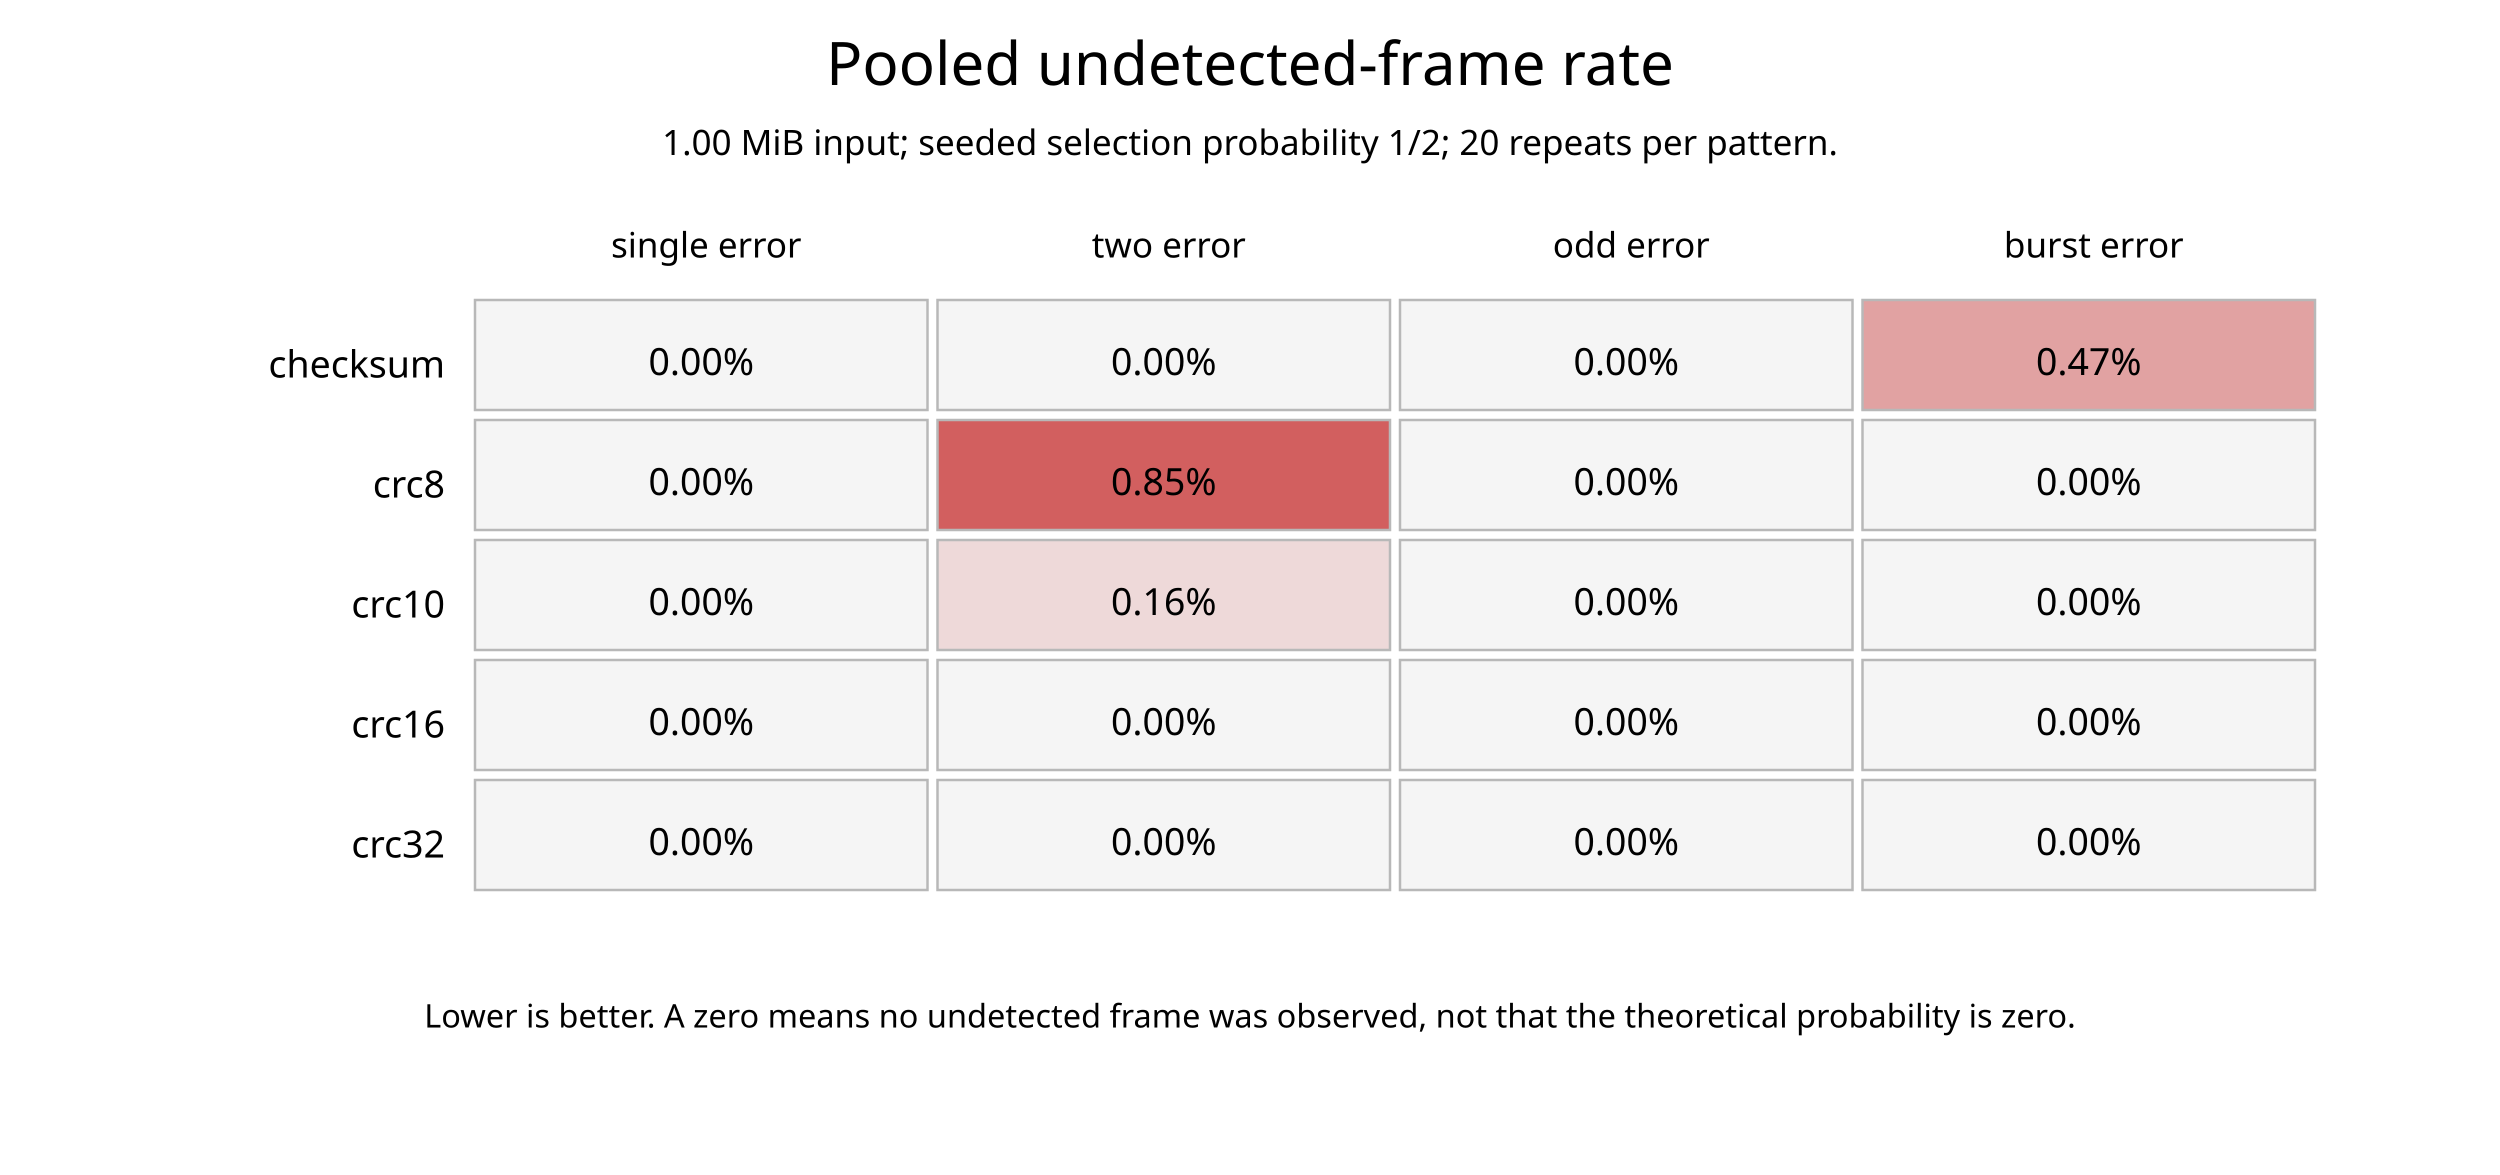
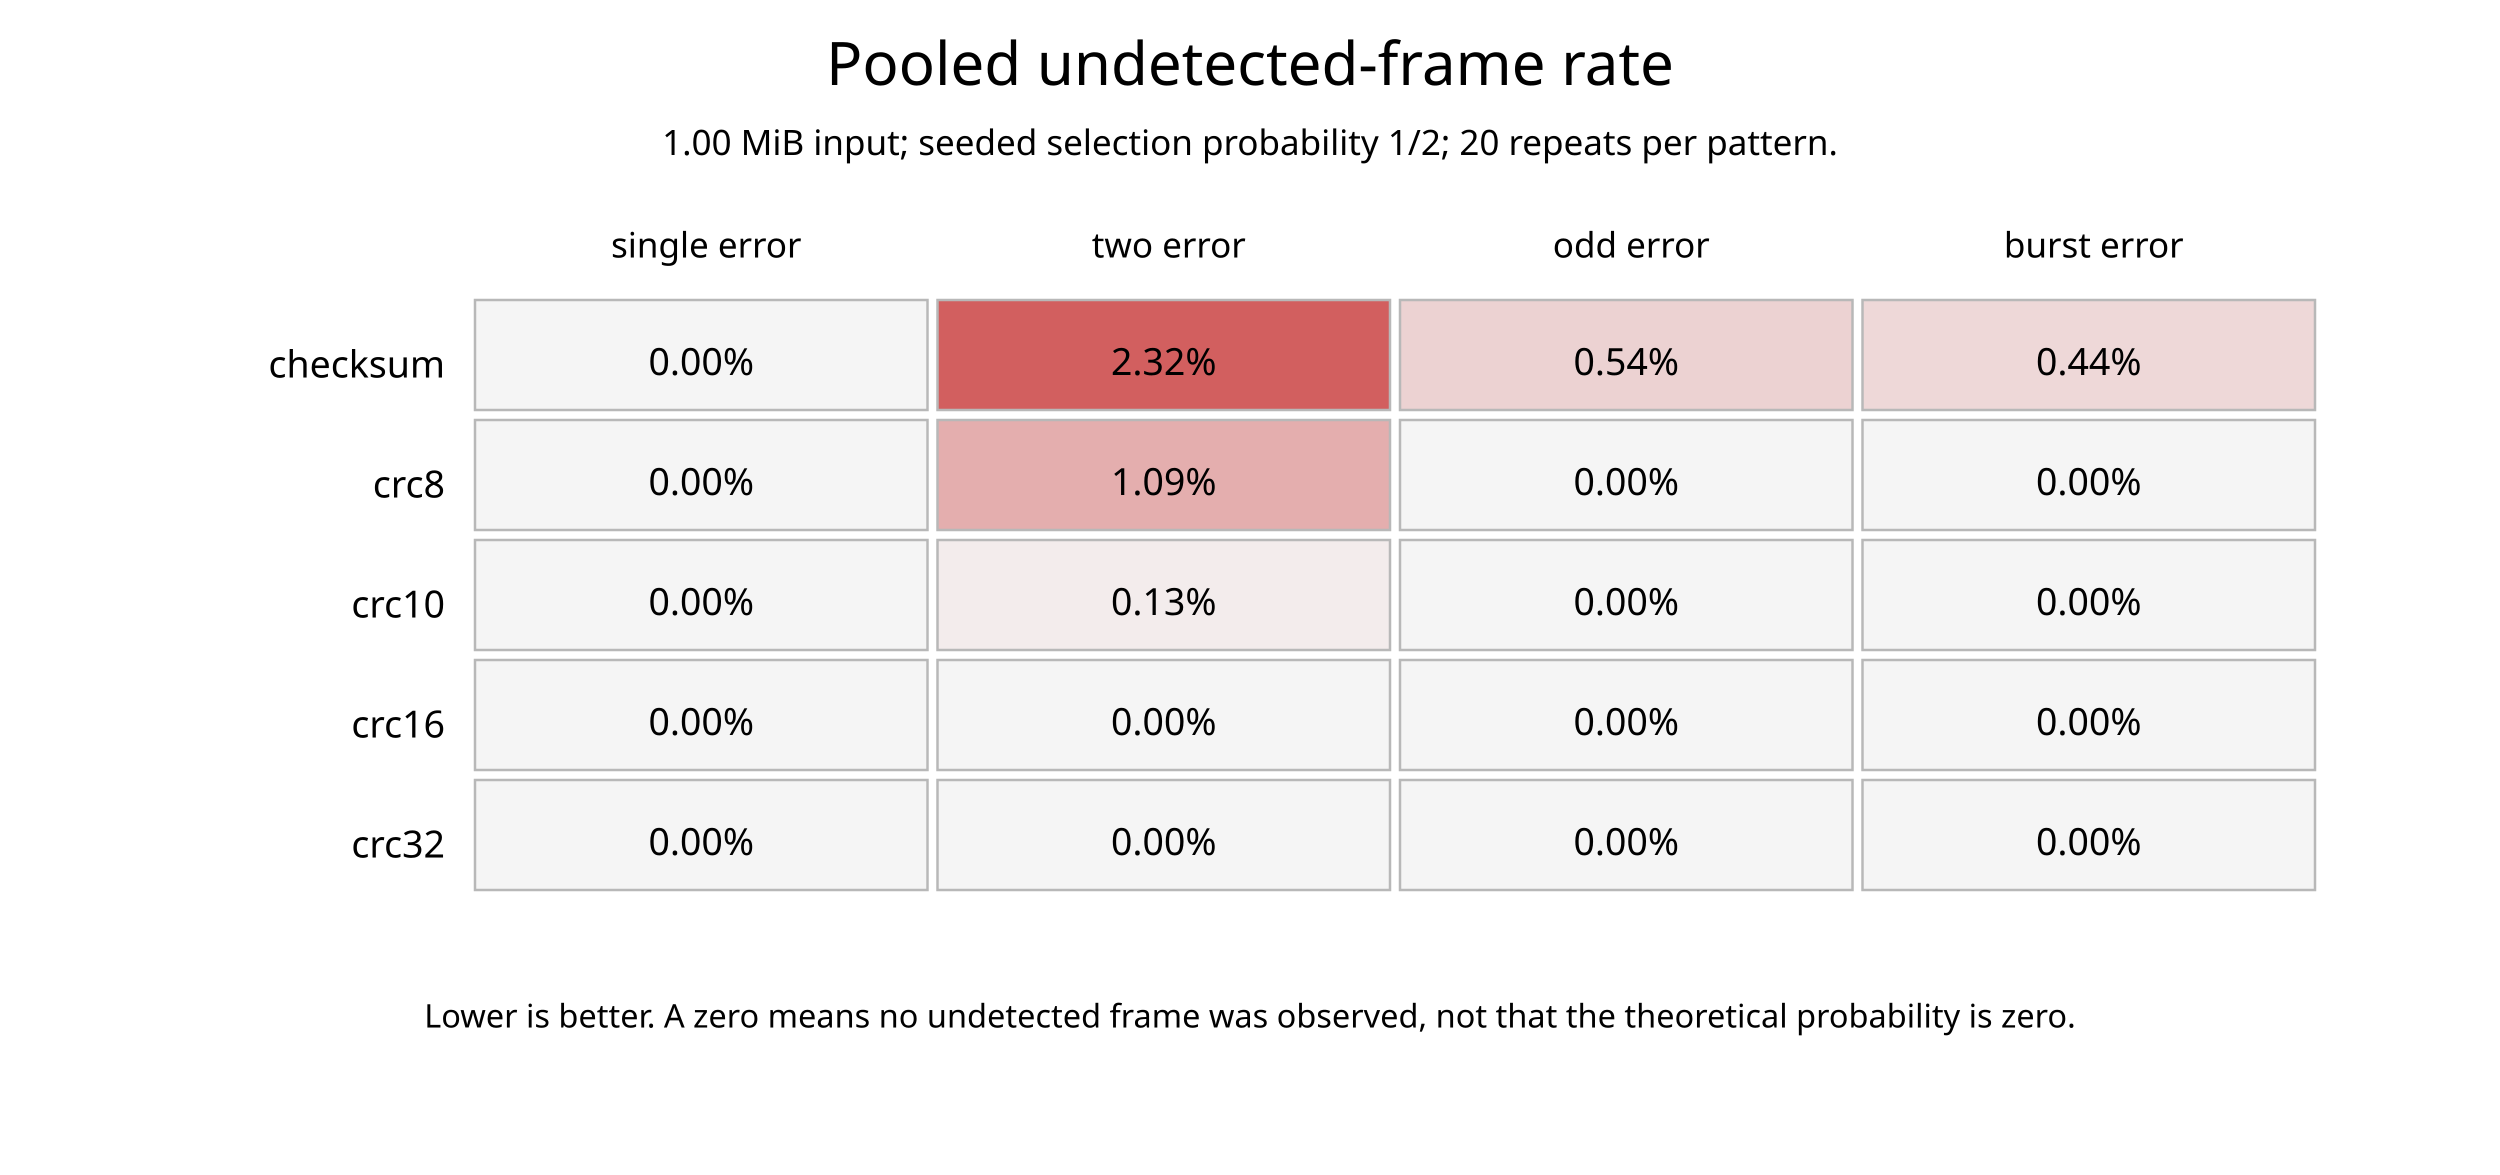
<svg xmlns="http://www.w3.org/2000/svg" width="1000" height="470" viewBox="0 0 1000 470">
  <rect width="100%" height="100%" fill="white" />
  <text x="500.0" y="34" text-anchor="middle" font-family="sans-serif" font-size="24">Pooled undetected-frame rate</text>
  <text x="500" y="62" text-anchor="middle" font-family="sans-serif" font-size="14">1.00 MiB input; seeded selection probability 1/2; 20 repeats per pattern.</text>
  <text x="282.5" y="103" text-anchor="middle" font-family="sans-serif" font-size="14">single error</text>
  <text x="467.5" y="103" text-anchor="middle" font-family="sans-serif" font-size="14">two error</text>
  <text x="652.5" y="103" text-anchor="middle" font-family="sans-serif" font-size="14">odd error</text>
  <text x="837.5" y="103" text-anchor="middle" font-family="sans-serif" font-size="14">burst error</text>
  <text x="178" y="151" text-anchor="end" font-family="sans-serif" font-size="15">checksum</text>
  <rect x="190" y="120" width="181" height="44" fill="rgb(245,245,245)" stroke="#B8B8B8" />
  <text x="280.5" y="150" text-anchor="middle" font-family="sans-serif" font-size="15">0.00%</text>
-   <rect x="375" y="120" width="181" height="44" fill="rgb(245,245,245)" stroke="#B8B8B8" />
-   <text x="465.5" y="150" text-anchor="middle" font-family="sans-serif" font-size="15">0.00%</text>
-   <rect x="560" y="120" width="181" height="44" fill="rgb(245,245,245)" stroke="#B8B8B8" />
-   <text x="650.5" y="150" text-anchor="middle" font-family="sans-serif" font-size="15">0.00%</text>
-   <rect x="745" y="120" width="181" height="44" fill="rgb(225,162,162)" stroke="#B8B8B8" />
-   <text x="835.5" y="150" text-anchor="middle" font-family="sans-serif" font-size="15">0.47%</text>
+   <rect x="375" y="120" width="181" height="44" fill="rgb(210,95,95)" stroke="#B8B8B8" />
+   <text x="465.5" y="150" text-anchor="middle" font-family="sans-serif" font-size="15">2.32%</text>
+   <rect x="560" y="120" width="181" height="44" fill="rgb(236,210,210)" stroke="#B8B8B8" />
+   <text x="650.5" y="150" text-anchor="middle" font-family="sans-serif" font-size="15">0.54%</text>
+   <rect x="745" y="120" width="181" height="44" fill="rgb(238,216,216)" stroke="#B8B8B8" />
+   <text x="835.5" y="150" text-anchor="middle" font-family="sans-serif" font-size="15">0.44%</text>
  <text x="178" y="199" text-anchor="end" font-family="sans-serif" font-size="15">crc8</text>
  <rect x="190" y="168" width="181" height="44" fill="rgb(245,245,245)" stroke="#B8B8B8" />
  <text x="280.5" y="198" text-anchor="middle" font-family="sans-serif" font-size="15">0.00%</text>
-   <rect x="375" y="168" width="181" height="44" fill="rgb(210,95,95)" stroke="#B8B8B8" />
-   <text x="465.5" y="198" text-anchor="middle" font-family="sans-serif" font-size="15">0.85%</text>
+   <rect x="375" y="168" width="181" height="44" fill="rgb(228,174,174)" stroke="#B8B8B8" />
+   <text x="465.5" y="198" text-anchor="middle" font-family="sans-serif" font-size="15">1.09%</text>
  <rect x="560" y="168" width="181" height="44" fill="rgb(245,245,245)" stroke="#B8B8B8" />
  <text x="650.5" y="198" text-anchor="middle" font-family="sans-serif" font-size="15">0.00%</text>
  <rect x="745" y="168" width="181" height="44" fill="rgb(245,245,245)" stroke="#B8B8B8" />
  <text x="835.5" y="198" text-anchor="middle" font-family="sans-serif" font-size="15">0.00%</text>
  <text x="178" y="247" text-anchor="end" font-family="sans-serif" font-size="15">crc10</text>
  <rect x="190" y="216" width="181" height="44" fill="rgb(245,245,245)" stroke="#B8B8B8" />
  <text x="280.5" y="246" text-anchor="middle" font-family="sans-serif" font-size="15">0.00%</text>
-   <rect x="375" y="216" width="181" height="44" fill="rgb(238,217,217)" stroke="#B8B8B8" />
-   <text x="465.5" y="246" text-anchor="middle" font-family="sans-serif" font-size="15">0.16%</text>
+   <rect x="375" y="216" width="181" height="44" fill="rgb(243,236,236)" stroke="#B8B8B8" />
+   <text x="465.5" y="246" text-anchor="middle" font-family="sans-serif" font-size="15">0.13%</text>
  <rect x="560" y="216" width="181" height="44" fill="rgb(245,245,245)" stroke="#B8B8B8" />
  <text x="650.5" y="246" text-anchor="middle" font-family="sans-serif" font-size="15">0.00%</text>
  <rect x="745" y="216" width="181" height="44" fill="rgb(245,245,245)" stroke="#B8B8B8" />
  <text x="835.5" y="246" text-anchor="middle" font-family="sans-serif" font-size="15">0.00%</text>
  <text x="178" y="295" text-anchor="end" font-family="sans-serif" font-size="15">crc16</text>
  <rect x="190" y="264" width="181" height="44" fill="rgb(245,245,245)" stroke="#B8B8B8" />
  <text x="280.5" y="294" text-anchor="middle" font-family="sans-serif" font-size="15">0.00%</text>
  <rect x="375" y="264" width="181" height="44" fill="rgb(245,245,245)" stroke="#B8B8B8" />
  <text x="465.5" y="294" text-anchor="middle" font-family="sans-serif" font-size="15">0.00%</text>
  <rect x="560" y="264" width="181" height="44" fill="rgb(245,245,245)" stroke="#B8B8B8" />
  <text x="650.5" y="294" text-anchor="middle" font-family="sans-serif" font-size="15">0.00%</text>
  <rect x="745" y="264" width="181" height="44" fill="rgb(245,245,245)" stroke="#B8B8B8" />
  <text x="835.5" y="294" text-anchor="middle" font-family="sans-serif" font-size="15">0.00%</text>
  <text x="178" y="343" text-anchor="end" font-family="sans-serif" font-size="15">crc32</text>
  <rect x="190" y="312" width="181" height="44" fill="rgb(245,245,245)" stroke="#B8B8B8" />
  <text x="280.5" y="342" text-anchor="middle" font-family="sans-serif" font-size="15">0.00%</text>
  <rect x="375" y="312" width="181" height="44" fill="rgb(245,245,245)" stroke="#B8B8B8" />
  <text x="465.5" y="342" text-anchor="middle" font-family="sans-serif" font-size="15">0.00%</text>
  <rect x="560" y="312" width="181" height="44" fill="rgb(245,245,245)" stroke="#B8B8B8" />
  <text x="650.5" y="342" text-anchor="middle" font-family="sans-serif" font-size="15">0.00%</text>
  <rect x="745" y="312" width="181" height="44" fill="rgb(245,245,245)" stroke="#B8B8B8" />
  <text x="835.5" y="342" text-anchor="middle" font-family="sans-serif" font-size="15">0.00%</text>
  <text x="500" y="411" text-anchor="middle" font-family="sans-serif" font-size="13">Lower is better. A zero means no undetected frame was observed, not that the theoretical probability is zero.</text>
</svg>
